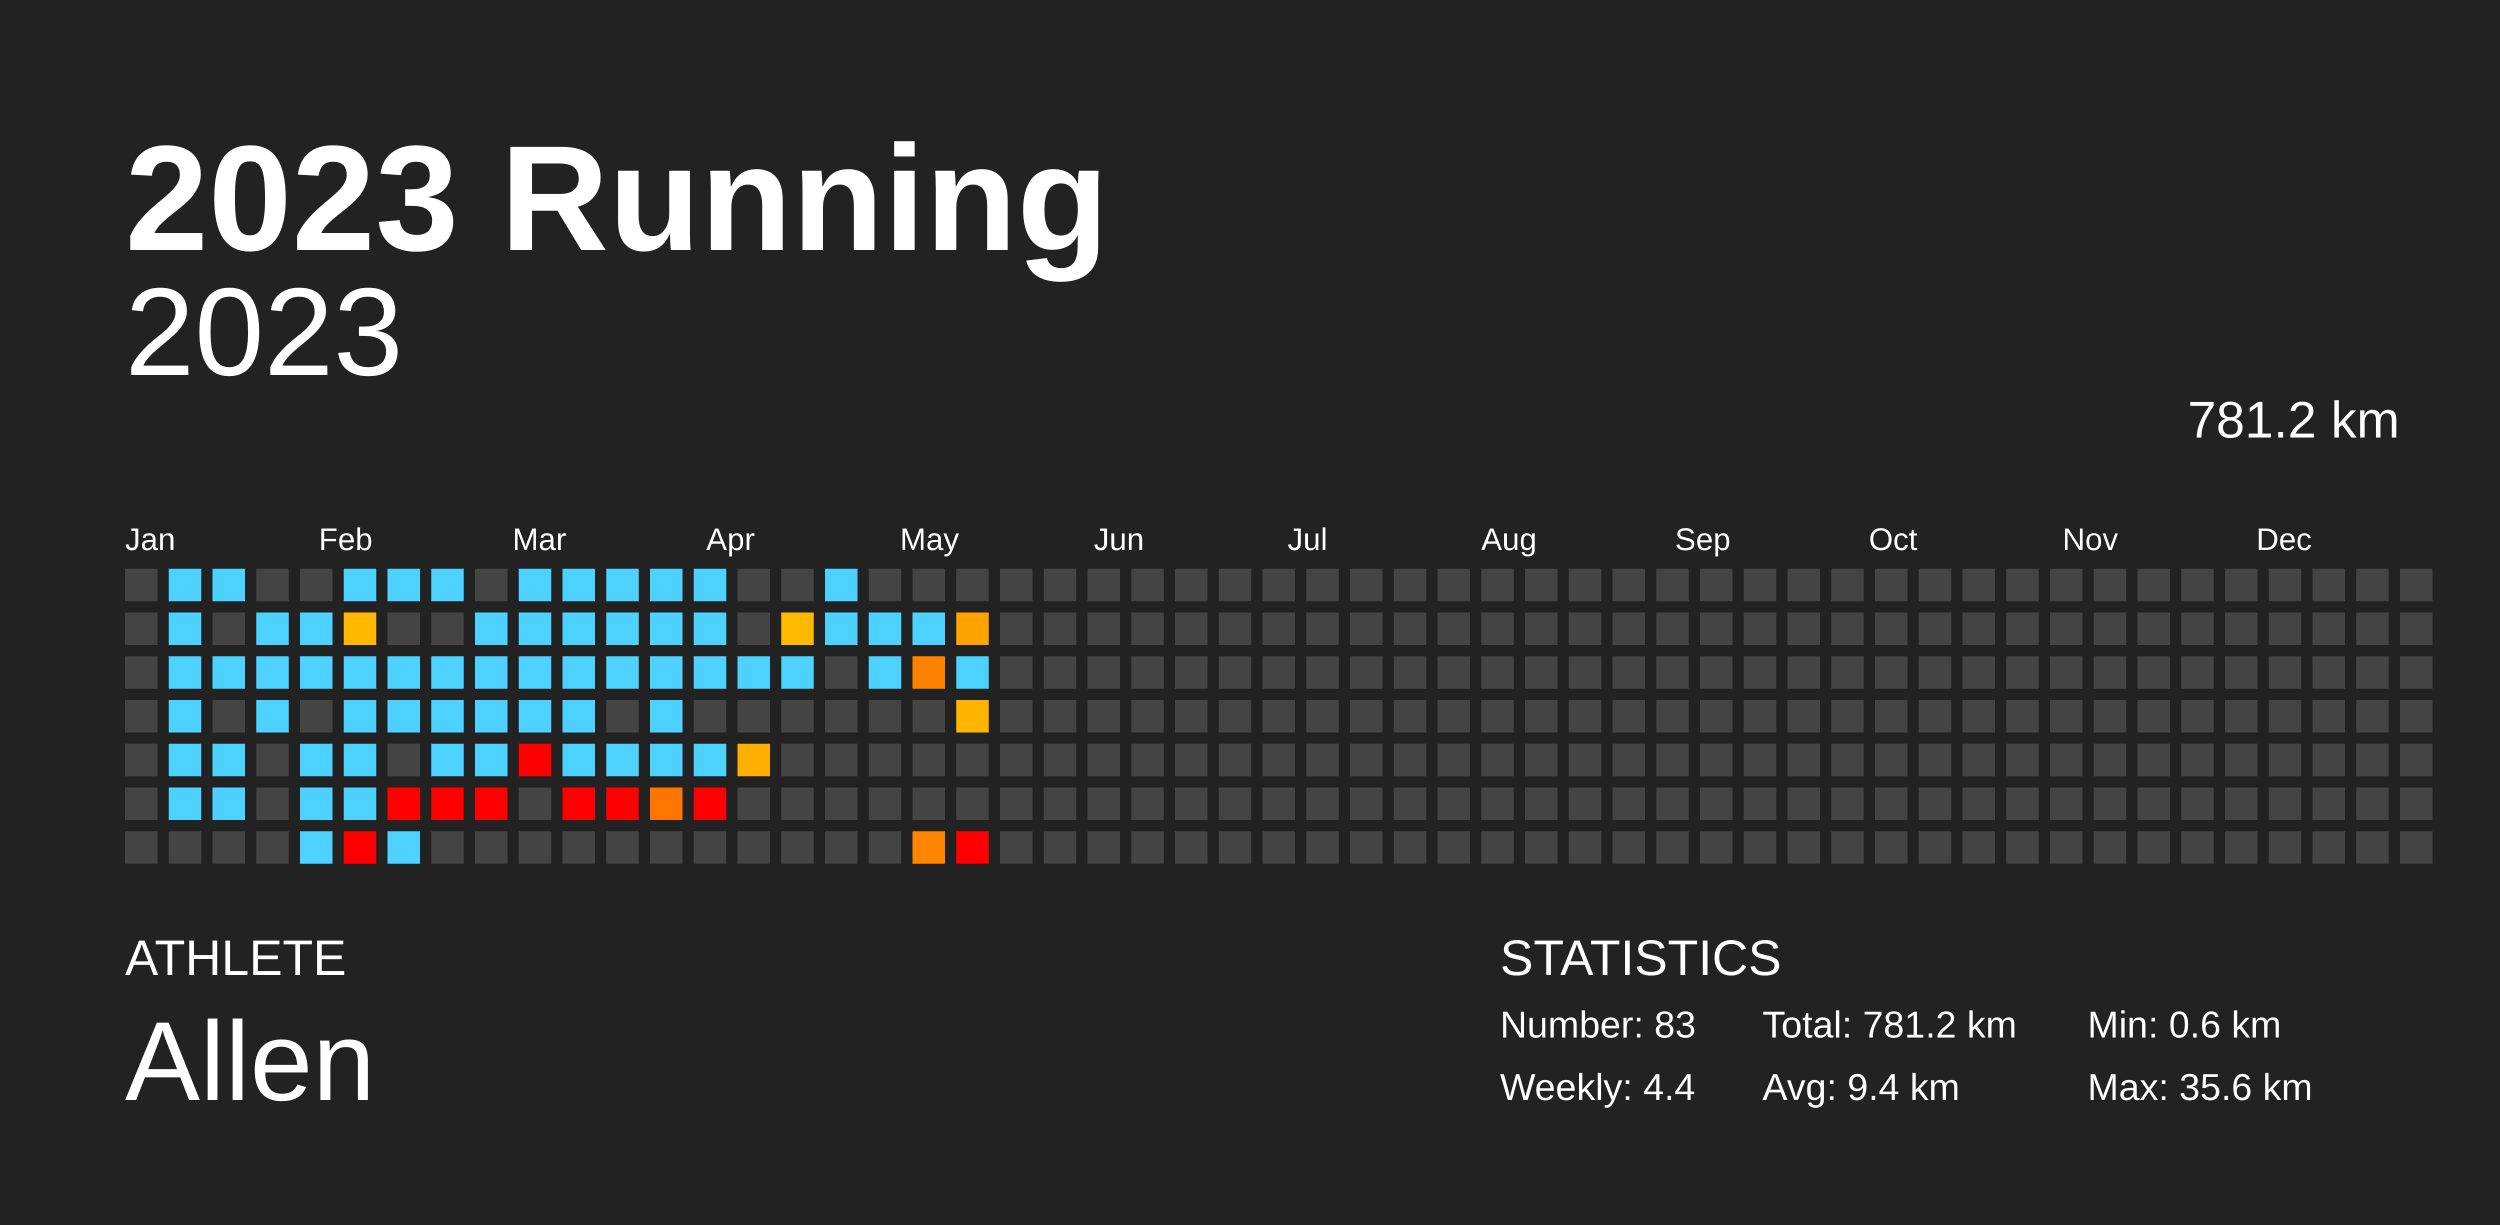
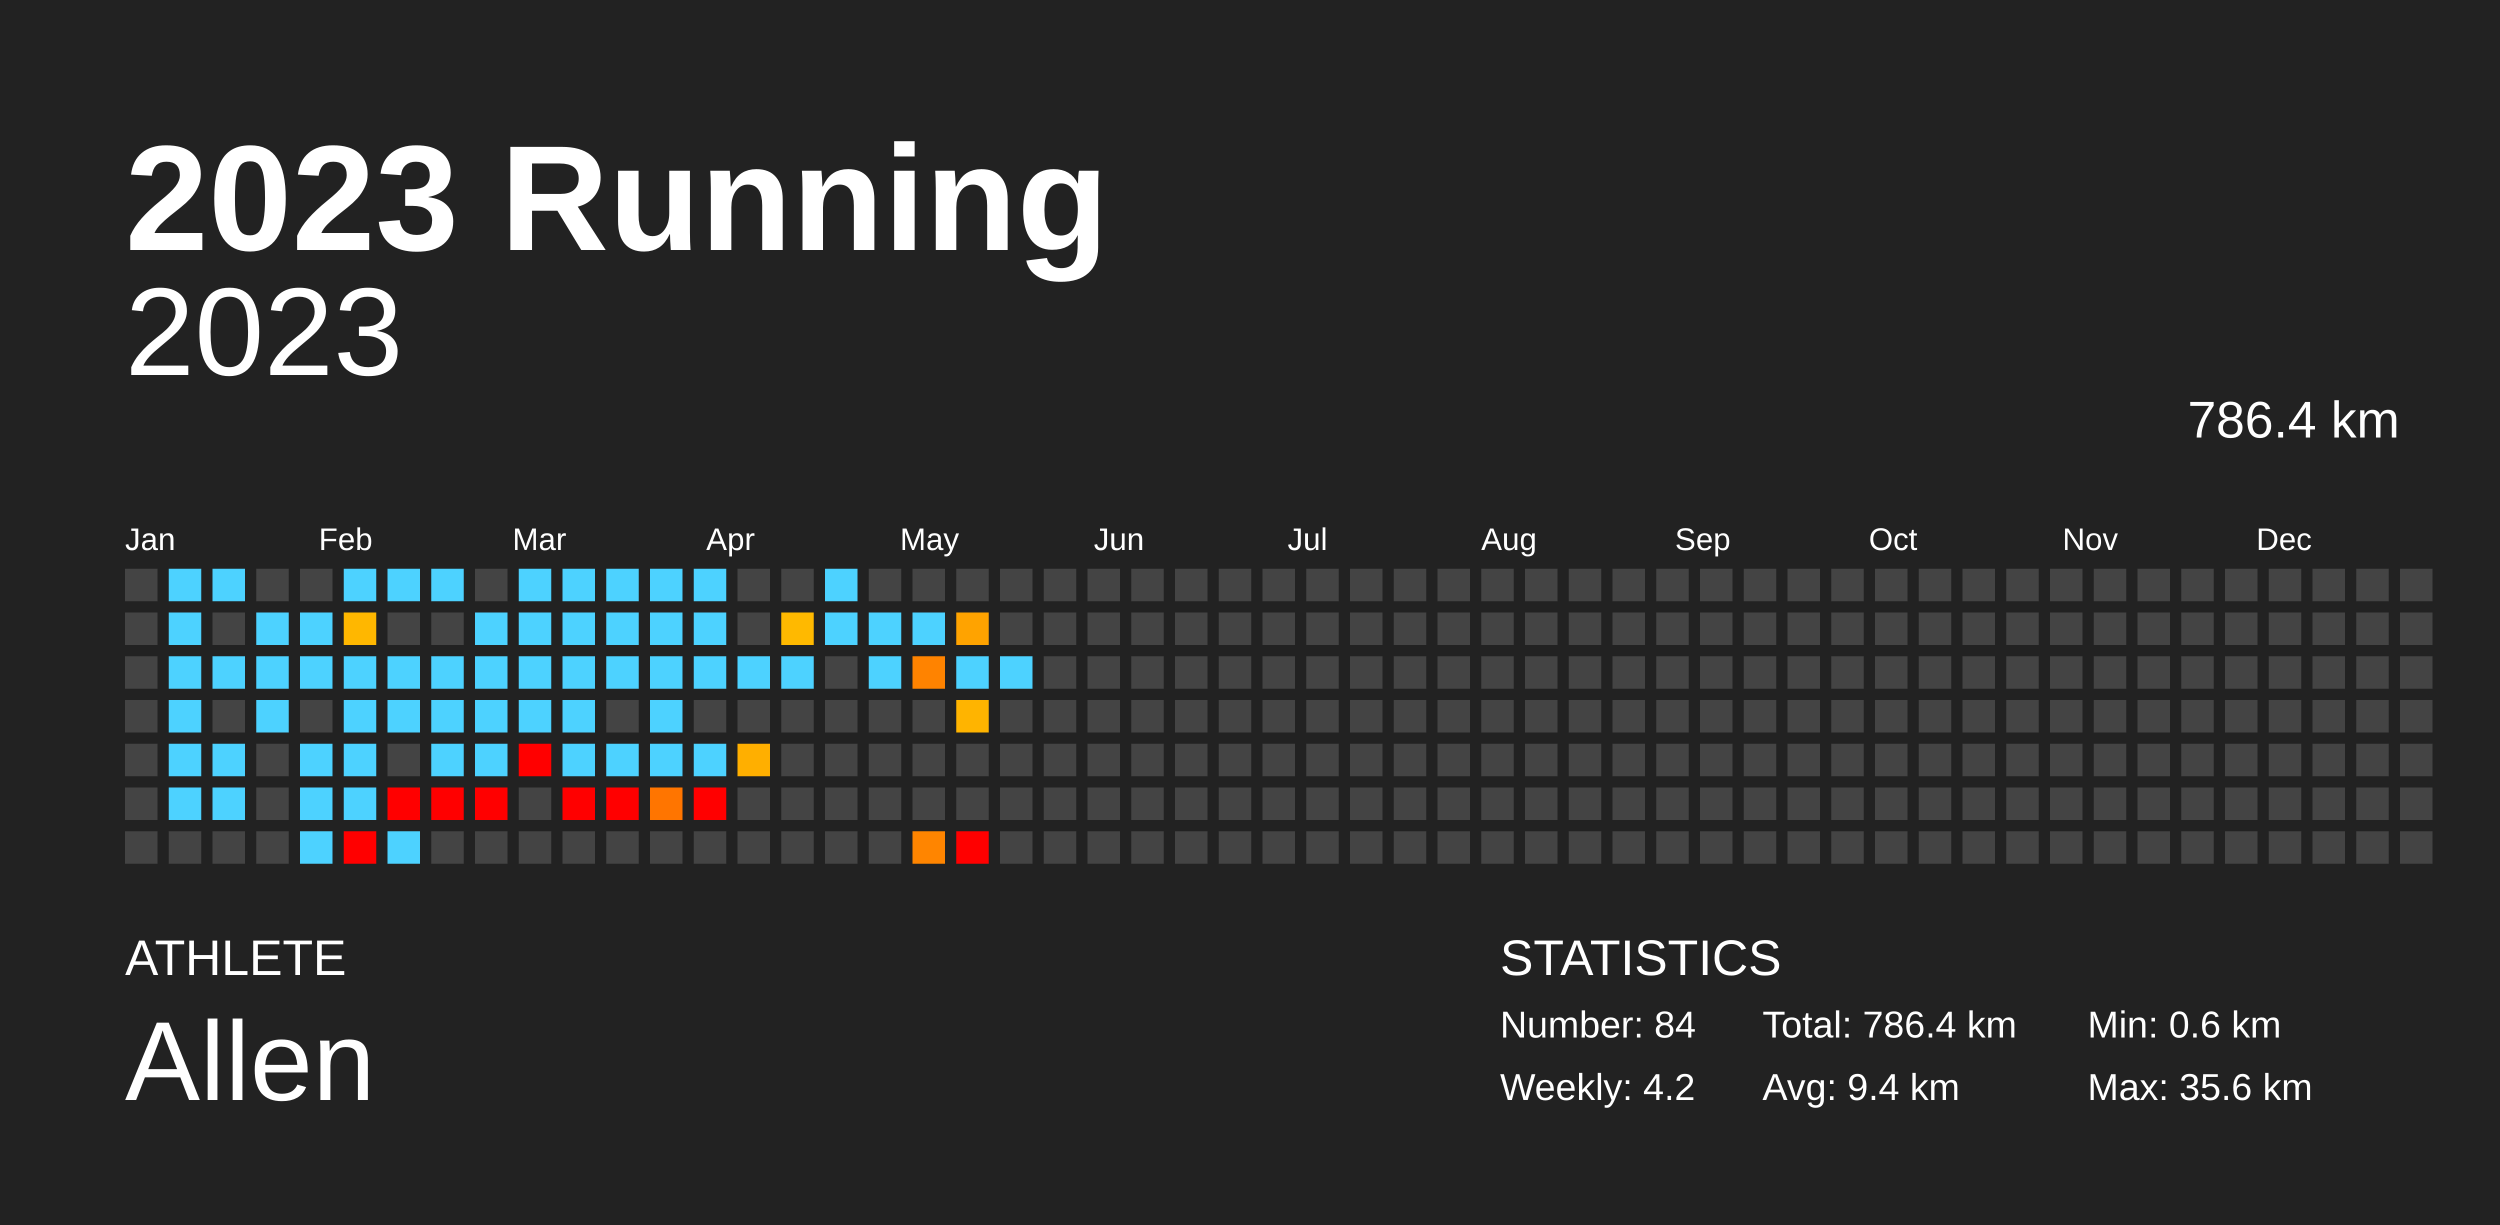
<svg xmlns="http://www.w3.org/2000/svg" baseProfile="full" height="98mm" version="1.1" viewBox="0,0,200,98" width="200mm">
  <defs />
  <rect fill="#222222" height="98" width="200" x="0" y="0" />
  <text fill="#FFFFFF" style="font-size:12px; font-family:Arial; font-weight:bold;" x="10" y="20">2023 Running</text>
  <text fill="#FFFFFF" style="font-size:4px; font-family:Arial" x="10" y="78">ATHLETE</text>
  <text fill="#FFFFFF" style="font-size:9px; font-family:Arial" x="10" y="88">Allen</text>
  <text fill="#FFFFFF" style="font-size:4px; font-family:Arial" x="120" y="78">STATISTICS</text>
-   <text fill="#FFFFFF" style="font-size:3px; font-family:Arial" x="120" y="83">Number: 83</text>
-   <text fill="#FFFFFF" style="font-size:3px; font-family:Arial" x="120" y="88">Weekly: 4.4</text>
-   <text fill="#FFFFFF" style="font-size:3px; font-family:Arial" x="141" y="83">Total: 781.2 km</text>
+   <text fill="#FFFFFF" style="font-size:3px; font-family:Arial" x="120" y="83">Number: 84</text>
+   <text fill="#FFFFFF" style="font-size:3px; font-family:Arial" x="120" y="88">Weekly: 4.2</text>
+   <text fill="#FFFFFF" style="font-size:3px; font-family:Arial" x="141" y="83">Total: 786.4 km</text>
  <text fill="#FFFFFF" style="font-size:3px; font-family:Arial" x="141" y="88">Avg: 9.4 km</text>
  <text fill="#FFFFFF" style="font-size:3px; font-family:Arial" x="167" y="83">Min: 0.6 km</text>
  <text fill="#FFFFFF" style="font-size:3px; font-family:Arial" x="167" y="88">Max: 35.6 km</text>
  <text alignment-baseline="hanging" fill="#FFFFFF" style="font-size:10.0px; font-family:Arial;" x="10" y="30">2023</text>
-   <text alignment-baseline="hanging" fill="#FFFFFF" style="font-size:4.125px; font-family:Arial;" x="175" y="35">781.2 km</text>
+   <text alignment-baseline="hanging" fill="#FFFFFF" style="font-size:4.125px; font-family:Arial;" x="175" y="35">786.4 km</text>
  <text fill="#FFFFFF" style="font-size:2.5px; font-family:Arial" x="10.0" y="44">Jan</text>
  <text fill="#FFFFFF" style="font-size:2.5px; font-family:Arial" x="25.5" y="44">Feb</text>
  <text fill="#FFFFFF" style="font-size:2.5px; font-family:Arial" x="41.0" y="44">Mar</text>
  <text fill="#FFFFFF" style="font-size:2.5px; font-family:Arial" x="56.5" y="44">Apr</text>
  <text fill="#FFFFFF" style="font-size:2.5px; font-family:Arial" x="72.0" y="44">May</text>
  <text fill="#FFFFFF" style="font-size:2.5px; font-family:Arial" x="87.5" y="44">Jun</text>
  <text fill="#FFFFFF" style="font-size:2.5px; font-family:Arial" x="103.0" y="44">Jul</text>
  <text fill="#FFFFFF" style="font-size:2.5px; font-family:Arial" x="118.5" y="44">Aug</text>
  <text fill="#FFFFFF" style="font-size:2.5px; font-family:Arial" x="134.0" y="44">Sep</text>
  <text fill="#FFFFFF" style="font-size:2.5px; font-family:Arial" x="149.5" y="44">Oct</text>
  <text fill="#FFFFFF" style="font-size:2.5px; font-family:Arial" x="165.0" y="44">Nov</text>
  <text fill="#FFFFFF" style="font-size:2.5px; font-family:Arial" x="180.5" y="44">Dec</text>
  <rect fill="#444444" height="2.6" width="2.6" x="10.0" y="45.5" />
  <rect fill="#444444" height="2.6" width="2.6" x="10.0" y="49.0" />
  <rect fill="#444444" height="2.6" width="2.6" x="10.0" y="52.5" />
  <rect fill="#444444" height="2.6" width="2.6" x="10.0" y="56.0" />
  <rect fill="#444444" height="2.6" width="2.6" x="10.0" y="59.5" />
  <rect fill="#444444" height="2.6" width="2.6" x="10.0" y="63.0" />
  <rect fill="#444444" height="2.6" width="2.6" x="10.0" y="66.5" />
  <rect fill="#4dd2ff" height="2.6" width="2.6" x="13.5" y="45.5" />
  <rect fill="#4dd2ff" height="2.6" width="2.6" x="13.5" y="49.0" />
  <rect fill="#4dd2ff" height="2.6" width="2.6" x="13.5" y="52.5" />
  <rect fill="#4dd2ff" height="2.6" width="2.6" x="13.5" y="56.0" />
  <rect fill="#4dd2ff" height="2.6" width="2.6" x="13.5" y="59.5" />
  <rect fill="#4dd2ff" height="2.6" width="2.6" x="13.5" y="63.0" />
  <rect fill="#444444" height="2.6" width="2.6" x="13.5" y="66.5" />
  <rect fill="#4dd2ff" height="2.6" width="2.6" x="17.0" y="45.5" />
  <rect fill="#444444" height="2.6" width="2.6" x="17.0" y="49.0" />
  <rect fill="#4dd2ff" height="2.6" width="2.6" x="17.0" y="52.5" />
  <rect fill="#444444" height="2.6" width="2.6" x="17.0" y="56.0" />
  <rect fill="#4dd2ff" height="2.6" width="2.6" x="17.0" y="59.5" />
  <rect fill="#4dd2ff" height="2.6" width="2.6" x="17.0" y="63.0" />
  <rect fill="#444444" height="2.6" width="2.6" x="17.0" y="66.5" />
  <rect fill="#444444" height="2.6" width="2.6" x="20.5" y="45.5" />
  <rect fill="#4dd2ff" height="2.6" width="2.6" x="20.5" y="49.0" />
  <rect fill="#4dd2ff" height="2.6" width="2.6" x="20.5" y="52.5" />
  <rect fill="#4dd2ff" height="2.6" width="2.6" x="20.5" y="56.0" />
  <rect fill="#444444" height="2.6" width="2.6" x="20.5" y="59.5" />
  <rect fill="#444444" height="2.6" width="2.6" x="20.5" y="63.0" />
  <rect fill="#444444" height="2.6" width="2.6" x="20.5" y="66.5" />
  <rect fill="#444444" height="2.6" width="2.6" x="24.0" y="45.5" />
  <rect fill="#4dd2ff" height="2.6" width="2.6" x="24.0" y="49.0" />
  <rect fill="#4dd2ff" height="2.6" width="2.6" x="24.0" y="52.5" />
  <rect fill="#444444" height="2.6" width="2.6" x="24.0" y="56.0" />
  <rect fill="#4dd2ff" height="2.6" width="2.6" x="24.0" y="59.5" />
  <rect fill="#4dd2ff" height="2.6" width="2.6" x="24.0" y="63.0" />
  <rect fill="#4dd2ff" height="2.6" width="2.6" x="24.0" y="66.5" />
  <rect fill="#4dd2ff" height="2.6" width="2.6" x="27.5" y="45.5" />
  <rect fill="#ffb700" height="2.6" width="2.6" x="27.5" y="49.0" />
  <rect fill="#4dd2ff" height="2.6" width="2.6" x="27.5" y="52.5" />
  <rect fill="#4dd2ff" height="2.6" width="2.6" x="27.5" y="56.0" />
  <rect fill="#4dd2ff" height="2.6" width="2.6" x="27.5" y="59.5" />
  <rect fill="#4dd2ff" height="2.6" width="2.6" x="27.5" y="63.0" />
  <rect fill="red" height="2.6" width="2.6" x="27.5" y="66.5" />
  <rect fill="#4dd2ff" height="2.6" width="2.6" x="31.0" y="45.5" />
  <rect fill="#444444" height="2.6" width="2.6" x="31.0" y="49.0" />
  <rect fill="#4dd2ff" height="2.6" width="2.6" x="31.0" y="52.5" />
  <rect fill="#4dd2ff" height="2.6" width="2.6" x="31.0" y="56.0" />
  <rect fill="#444444" height="2.6" width="2.6" x="31.0" y="59.5" />
  <rect fill="red" height="2.6" width="2.6" x="31.0" y="63.0" />
  <rect fill="#4dd2ff" height="2.6" width="2.6" x="31.0" y="66.5" />
  <rect fill="#4dd2ff" height="2.6" width="2.6" x="34.5" y="45.5" />
  <rect fill="#444444" height="2.6" width="2.6" x="34.5" y="49.0" />
  <rect fill="#4dd2ff" height="2.6" width="2.6" x="34.5" y="52.5" />
  <rect fill="#4dd2ff" height="2.6" width="2.6" x="34.5" y="56.0" />
  <rect fill="#4dd2ff" height="2.6" width="2.6" x="34.5" y="59.5" />
  <rect fill="red" height="2.6" width="2.6" x="34.5" y="63.0" />
  <rect fill="#444444" height="2.6" width="2.6" x="34.5" y="66.5" />
  <rect fill="#444444" height="2.6" width="2.6" x="38.0" y="45.5" />
  <rect fill="#4dd2ff" height="2.6" width="2.6" x="38.0" y="49.0" />
  <rect fill="#4dd2ff" height="2.6" width="2.6" x="38.0" y="52.5" />
  <rect fill="#4dd2ff" height="2.6" width="2.6" x="38.0" y="56.0" />
  <rect fill="#4dd2ff" height="2.6" width="2.6" x="38.0" y="59.5" />
  <rect fill="red" height="2.6" width="2.6" x="38.0" y="63.0" />
  <rect fill="#444444" height="2.6" width="2.6" x="38.0" y="66.5" />
  <rect fill="#4dd2ff" height="2.6" width="2.6" x="41.5" y="45.5" />
  <rect fill="#4dd2ff" height="2.6" width="2.6" x="41.5" y="49.0" />
  <rect fill="#4dd2ff" height="2.6" width="2.6" x="41.5" y="52.5" />
  <rect fill="#4dd2ff" height="2.6" width="2.6" x="41.5" y="56.0" />
  <rect fill="red" height="2.6" width="2.6" x="41.5" y="59.5" />
  <rect fill="#444444" height="2.6" width="2.6" x="41.5" y="63.0" />
  <rect fill="#444444" height="2.6" width="2.6" x="41.5" y="66.5" />
  <rect fill="#4dd2ff" height="2.6" width="2.6" x="45.0" y="45.5" />
  <rect fill="#4dd2ff" height="2.6" width="2.6" x="45.0" y="49.0" />
  <rect fill="#4dd2ff" height="2.6" width="2.6" x="45.0" y="52.5" />
  <rect fill="#4dd2ff" height="2.6" width="2.6" x="45.0" y="56.0" />
  <rect fill="#4dd2ff" height="2.6" width="2.6" x="45.0" y="59.5" />
  <rect fill="red" height="2.6" width="2.6" x="45.0" y="63.0" />
  <rect fill="#444444" height="2.6" width="2.6" x="45.0" y="66.5" />
  <rect fill="#4dd2ff" height="2.6" width="2.6" x="48.5" y="45.5" />
  <rect fill="#4dd2ff" height="2.6" width="2.6" x="48.5" y="49.0" />
  <rect fill="#4dd2ff" height="2.6" width="2.6" x="48.5" y="52.5" />
  <rect fill="#444444" height="2.6" width="2.6" x="48.5" y="56.0" />
  <rect fill="#4dd2ff" height="2.6" width="2.6" x="48.5" y="59.5" />
  <rect fill="red" height="2.6" width="2.6" x="48.5" y="63.0" />
  <rect fill="#444444" height="2.6" width="2.6" x="48.5" y="66.5" />
  <rect fill="#4dd2ff" height="2.6" width="2.6" x="52.0" y="45.5" />
  <rect fill="#4dd2ff" height="2.6" width="2.6" x="52.0" y="49.0" />
  <rect fill="#4dd2ff" height="2.6" width="2.6" x="52.0" y="52.5" />
  <rect fill="#4dd2ff" height="2.6" width="2.6" x="52.0" y="56.0" />
  <rect fill="#4dd2ff" height="2.6" width="2.6" x="52.0" y="59.5" />
  <rect fill="#ff7500" height="2.6" width="2.6" x="52.0" y="63.0" />
  <rect fill="#444444" height="2.6" width="2.6" x="52.0" y="66.5" />
  <rect fill="#4dd2ff" height="2.6" width="2.6" x="55.5" y="45.5" />
  <rect fill="#4dd2ff" height="2.6" width="2.6" x="55.5" y="49.0" />
  <rect fill="#4dd2ff" height="2.6" width="2.6" x="55.5" y="52.5" />
  <rect fill="#444444" height="2.6" width="2.6" x="55.5" y="56.0" />
  <rect fill="#4dd2ff" height="2.6" width="2.6" x="55.5" y="59.5" />
  <rect fill="red" height="2.6" width="2.6" x="55.5" y="63.0" />
  <rect fill="#444444" height="2.6" width="2.6" x="55.5" y="66.5" />
  <rect fill="#444444" height="2.6" width="2.6" x="59.0" y="45.5" />
  <rect fill="#444444" height="2.6" width="2.6" x="59.0" y="49.0" />
  <rect fill="#4dd2ff" height="2.6" width="2.6" x="59.0" y="52.5" />
  <rect fill="#444444" height="2.6" width="2.6" x="59.0" y="56.0" />
  <rect fill="#ffaf00" height="2.6" width="2.6" x="59.0" y="59.5" />
  <rect fill="#444444" height="2.6" width="2.6" x="59.0" y="63.0" />
  <rect fill="#444444" height="2.6" width="2.6" x="59.0" y="66.5" />
  <rect fill="#444444" height="2.6" width="2.6" x="62.5" y="45.5" />
  <rect fill="#ffb900" height="2.6" width="2.6" x="62.5" y="49.0" />
  <rect fill="#4dd2ff" height="2.6" width="2.6" x="62.5" y="52.5" />
  <rect fill="#444444" height="2.6" width="2.6" x="62.5" y="56.0" />
  <rect fill="#444444" height="2.6" width="2.6" x="62.5" y="59.5" />
  <rect fill="#444444" height="2.6" width="2.6" x="62.5" y="63.0" />
  <rect fill="#444444" height="2.6" width="2.6" x="62.5" y="66.5" />
  <rect fill="#4dd2ff" height="2.6" width="2.6" x="66.0" y="45.5" />
  <rect fill="#4dd2ff" height="2.6" width="2.6" x="66.0" y="49.0" />
  <rect fill="#444444" height="2.6" width="2.6" x="66.0" y="52.5" />
  <rect fill="#444444" height="2.6" width="2.6" x="66.0" y="56.0" />
  <rect fill="#444444" height="2.6" width="2.6" x="66.0" y="59.5" />
  <rect fill="#444444" height="2.6" width="2.6" x="66.0" y="63.0" />
  <rect fill="#444444" height="2.6" width="2.6" x="66.0" y="66.5" />
  <rect fill="#444444" height="2.6" width="2.6" x="69.5" y="45.5" />
  <rect fill="#4dd2ff" height="2.6" width="2.6" x="69.5" y="49.0" />
  <rect fill="#4dd2ff" height="2.6" width="2.6" x="69.5" y="52.5" />
  <rect fill="#444444" height="2.6" width="2.6" x="69.5" y="56.0" />
  <rect fill="#444444" height="2.6" width="2.6" x="69.5" y="59.5" />
  <rect fill="#444444" height="2.6" width="2.6" x="69.5" y="63.0" />
  <rect fill="#444444" height="2.6" width="2.6" x="69.5" y="66.5" />
  <rect fill="#444444" height="2.6" width="2.6" x="73.0" y="45.5" />
  <rect fill="#4dd2ff" height="2.6" width="2.6" x="73.0" y="49.0" />
  <rect fill="#ff8300" height="2.6" width="2.6" x="73.0" y="52.5" />
  <rect fill="#444444" height="2.6" width="2.6" x="73.0" y="56.0" />
  <rect fill="#444444" height="2.6" width="2.6" x="73.0" y="59.5" />
  <rect fill="#444444" height="2.6" width="2.6" x="73.0" y="63.0" />
  <rect fill="#ff8500" height="2.6" width="2.6" x="73.0" y="66.5" />
  <rect fill="#444444" height="2.6" width="2.6" x="76.5" y="45.5" />
  <rect fill="#ffa300" height="2.6" width="2.6" x="76.5" y="49.0" />
  <rect fill="#4dd2ff" height="2.6" width="2.6" x="76.5" y="52.5" />
  <rect fill="#ffb400" height="2.6" width="2.6" x="76.5" y="56.0" />
  <rect fill="#444444" height="2.6" width="2.6" x="76.5" y="59.5" />
  <rect fill="#444444" height="2.6" width="2.6" x="76.5" y="63.0" />
  <rect fill="red" height="2.6" width="2.6" x="76.5" y="66.5" />
  <rect fill="#444444" height="2.6" width="2.6" x="80.0" y="45.5" />
  <rect fill="#444444" height="2.6" width="2.6" x="80.0" y="49.0" />
-   <rect fill="#444444" height="2.6" width="2.6" x="80.0" y="52.5" />
+   <rect fill="#4dd2ff" height="2.6" width="2.6" x="80.0" y="52.5" />
  <rect fill="#444444" height="2.6" width="2.6" x="80.0" y="56.0" />
  <rect fill="#444444" height="2.6" width="2.6" x="80.0" y="59.5" />
  <rect fill="#444444" height="2.6" width="2.6" x="80.0" y="63.0" />
  <rect fill="#444444" height="2.6" width="2.6" x="80.0" y="66.5" />
  <rect fill="#444444" height="2.6" width="2.6" x="83.5" y="45.5" />
  <rect fill="#444444" height="2.6" width="2.6" x="83.5" y="49.0" />
  <rect fill="#444444" height="2.6" width="2.6" x="83.5" y="52.5" />
  <rect fill="#444444" height="2.6" width="2.6" x="83.5" y="56.0" />
  <rect fill="#444444" height="2.6" width="2.6" x="83.5" y="59.5" />
  <rect fill="#444444" height="2.6" width="2.6" x="83.5" y="63.0" />
  <rect fill="#444444" height="2.6" width="2.6" x="83.5" y="66.5" />
  <rect fill="#444444" height="2.6" width="2.6" x="87.0" y="45.5" />
  <rect fill="#444444" height="2.6" width="2.6" x="87.0" y="49.0" />
  <rect fill="#444444" height="2.6" width="2.6" x="87.0" y="52.5" />
  <rect fill="#444444" height="2.6" width="2.6" x="87.0" y="56.0" />
  <rect fill="#444444" height="2.6" width="2.6" x="87.0" y="59.5" />
  <rect fill="#444444" height="2.6" width="2.6" x="87.0" y="63.0" />
  <rect fill="#444444" height="2.6" width="2.6" x="87.0" y="66.5" />
  <rect fill="#444444" height="2.6" width="2.6" x="90.5" y="45.5" />
  <rect fill="#444444" height="2.6" width="2.6" x="90.5" y="49.0" />
  <rect fill="#444444" height="2.6" width="2.6" x="90.5" y="52.5" />
  <rect fill="#444444" height="2.6" width="2.6" x="90.5" y="56.0" />
  <rect fill="#444444" height="2.6" width="2.6" x="90.5" y="59.5" />
  <rect fill="#444444" height="2.6" width="2.6" x="90.5" y="63.0" />
  <rect fill="#444444" height="2.6" width="2.6" x="90.5" y="66.5" />
  <rect fill="#444444" height="2.6" width="2.6" x="94.0" y="45.5" />
  <rect fill="#444444" height="2.6" width="2.6" x="94.0" y="49.0" />
  <rect fill="#444444" height="2.6" width="2.6" x="94.0" y="52.5" />
  <rect fill="#444444" height="2.6" width="2.6" x="94.0" y="56.0" />
  <rect fill="#444444" height="2.6" width="2.6" x="94.0" y="59.5" />
  <rect fill="#444444" height="2.6" width="2.6" x="94.0" y="63.0" />
  <rect fill="#444444" height="2.6" width="2.6" x="94.0" y="66.5" />
  <rect fill="#444444" height="2.6" width="2.6" x="97.5" y="45.5" />
  <rect fill="#444444" height="2.6" width="2.6" x="97.5" y="49.0" />
  <rect fill="#444444" height="2.6" width="2.6" x="97.5" y="52.5" />
  <rect fill="#444444" height="2.6" width="2.6" x="97.5" y="56.0" />
  <rect fill="#444444" height="2.6" width="2.6" x="97.5" y="59.5" />
  <rect fill="#444444" height="2.6" width="2.6" x="97.5" y="63.0" />
  <rect fill="#444444" height="2.6" width="2.6" x="97.5" y="66.5" />
  <rect fill="#444444" height="2.6" width="2.6" x="101.0" y="45.5" />
  <rect fill="#444444" height="2.6" width="2.6" x="101.0" y="49.0" />
  <rect fill="#444444" height="2.6" width="2.6" x="101.0" y="52.5" />
  <rect fill="#444444" height="2.6" width="2.6" x="101.0" y="56.0" />
  <rect fill="#444444" height="2.6" width="2.6" x="101.0" y="59.5" />
  <rect fill="#444444" height="2.6" width="2.6" x="101.0" y="63.0" />
  <rect fill="#444444" height="2.6" width="2.6" x="101.0" y="66.5" />
  <rect fill="#444444" height="2.6" width="2.6" x="104.5" y="45.5" />
  <rect fill="#444444" height="2.6" width="2.6" x="104.5" y="49.0" />
  <rect fill="#444444" height="2.6" width="2.6" x="104.5" y="52.5" />
  <rect fill="#444444" height="2.6" width="2.6" x="104.5" y="56.0" />
  <rect fill="#444444" height="2.6" width="2.6" x="104.5" y="59.5" />
  <rect fill="#444444" height="2.6" width="2.6" x="104.5" y="63.0" />
  <rect fill="#444444" height="2.6" width="2.6" x="104.5" y="66.5" />
  <rect fill="#444444" height="2.6" width="2.6" x="108.0" y="45.5" />
  <rect fill="#444444" height="2.6" width="2.6" x="108.0" y="49.0" />
  <rect fill="#444444" height="2.6" width="2.6" x="108.0" y="52.5" />
  <rect fill="#444444" height="2.6" width="2.6" x="108.0" y="56.0" />
  <rect fill="#444444" height="2.6" width="2.6" x="108.0" y="59.5" />
  <rect fill="#444444" height="2.6" width="2.6" x="108.0" y="63.0" />
  <rect fill="#444444" height="2.6" width="2.6" x="108.0" y="66.5" />
  <rect fill="#444444" height="2.6" width="2.6" x="111.5" y="45.5" />
  <rect fill="#444444" height="2.6" width="2.6" x="111.5" y="49.0" />
  <rect fill="#444444" height="2.6" width="2.6" x="111.5" y="52.5" />
  <rect fill="#444444" height="2.6" width="2.6" x="111.5" y="56.0" />
  <rect fill="#444444" height="2.6" width="2.6" x="111.5" y="59.5" />
  <rect fill="#444444" height="2.6" width="2.6" x="111.5" y="63.0" />
  <rect fill="#444444" height="2.6" width="2.6" x="111.5" y="66.5" />
  <rect fill="#444444" height="2.6" width="2.6" x="115.0" y="45.5" />
  <rect fill="#444444" height="2.6" width="2.6" x="115.0" y="49.0" />
  <rect fill="#444444" height="2.6" width="2.6" x="115.0" y="52.5" />
  <rect fill="#444444" height="2.6" width="2.6" x="115.0" y="56.0" />
  <rect fill="#444444" height="2.6" width="2.6" x="115.0" y="59.5" />
  <rect fill="#444444" height="2.6" width="2.6" x="115.0" y="63.0" />
  <rect fill="#444444" height="2.6" width="2.6" x="115.0" y="66.5" />
  <rect fill="#444444" height="2.6" width="2.6" x="118.5" y="45.5" />
  <rect fill="#444444" height="2.6" width="2.6" x="118.5" y="49.0" />
  <rect fill="#444444" height="2.6" width="2.6" x="118.5" y="52.5" />
  <rect fill="#444444" height="2.6" width="2.6" x="118.5" y="56.0" />
  <rect fill="#444444" height="2.6" width="2.6" x="118.5" y="59.5" />
  <rect fill="#444444" height="2.6" width="2.6" x="118.5" y="63.0" />
  <rect fill="#444444" height="2.6" width="2.6" x="118.5" y="66.5" />
  <rect fill="#444444" height="2.6" width="2.6" x="122.0" y="45.5" />
  <rect fill="#444444" height="2.6" width="2.6" x="122.0" y="49.0" />
  <rect fill="#444444" height="2.6" width="2.6" x="122.0" y="52.5" />
  <rect fill="#444444" height="2.6" width="2.6" x="122.0" y="56.0" />
  <rect fill="#444444" height="2.6" width="2.6" x="122.0" y="59.5" />
  <rect fill="#444444" height="2.6" width="2.6" x="122.0" y="63.0" />
  <rect fill="#444444" height="2.6" width="2.6" x="122.0" y="66.5" />
  <rect fill="#444444" height="2.6" width="2.6" x="125.5" y="45.5" />
  <rect fill="#444444" height="2.6" width="2.6" x="125.5" y="49.0" />
  <rect fill="#444444" height="2.6" width="2.6" x="125.5" y="52.5" />
  <rect fill="#444444" height="2.6" width="2.6" x="125.5" y="56.0" />
  <rect fill="#444444" height="2.6" width="2.6" x="125.5" y="59.5" />
  <rect fill="#444444" height="2.6" width="2.6" x="125.5" y="63.0" />
  <rect fill="#444444" height="2.6" width="2.6" x="125.5" y="66.5" />
  <rect fill="#444444" height="2.6" width="2.6" x="129.0" y="45.5" />
  <rect fill="#444444" height="2.6" width="2.6" x="129.0" y="49.0" />
  <rect fill="#444444" height="2.6" width="2.6" x="129.0" y="52.5" />
  <rect fill="#444444" height="2.6" width="2.6" x="129.0" y="56.0" />
  <rect fill="#444444" height="2.6" width="2.6" x="129.0" y="59.5" />
  <rect fill="#444444" height="2.6" width="2.6" x="129.0" y="63.0" />
  <rect fill="#444444" height="2.6" width="2.6" x="129.0" y="66.5" />
  <rect fill="#444444" height="2.6" width="2.6" x="132.5" y="45.5" />
  <rect fill="#444444" height="2.6" width="2.6" x="132.5" y="49.0" />
  <rect fill="#444444" height="2.6" width="2.6" x="132.5" y="52.5" />
  <rect fill="#444444" height="2.6" width="2.6" x="132.5" y="56.0" />
  <rect fill="#444444" height="2.6" width="2.6" x="132.5" y="59.5" />
  <rect fill="#444444" height="2.6" width="2.6" x="132.5" y="63.0" />
  <rect fill="#444444" height="2.6" width="2.6" x="132.5" y="66.5" />
  <rect fill="#444444" height="2.6" width="2.6" x="136.0" y="45.5" />
  <rect fill="#444444" height="2.6" width="2.6" x="136.0" y="49.0" />
  <rect fill="#444444" height="2.6" width="2.6" x="136.0" y="52.5" />
  <rect fill="#444444" height="2.6" width="2.6" x="136.0" y="56.0" />
  <rect fill="#444444" height="2.6" width="2.6" x="136.0" y="59.5" />
  <rect fill="#444444" height="2.6" width="2.6" x="136.0" y="63.0" />
  <rect fill="#444444" height="2.6" width="2.6" x="136.0" y="66.5" />
  <rect fill="#444444" height="2.6" width="2.6" x="139.5" y="45.5" />
  <rect fill="#444444" height="2.6" width="2.6" x="139.5" y="49.0" />
  <rect fill="#444444" height="2.6" width="2.6" x="139.5" y="52.5" />
  <rect fill="#444444" height="2.6" width="2.6" x="139.5" y="56.0" />
  <rect fill="#444444" height="2.6" width="2.6" x="139.5" y="59.5" />
  <rect fill="#444444" height="2.6" width="2.6" x="139.5" y="63.0" />
  <rect fill="#444444" height="2.6" width="2.6" x="139.5" y="66.5" />
  <rect fill="#444444" height="2.6" width="2.6" x="143.0" y="45.5" />
  <rect fill="#444444" height="2.6" width="2.6" x="143.0" y="49.0" />
  <rect fill="#444444" height="2.6" width="2.6" x="143.0" y="52.5" />
  <rect fill="#444444" height="2.6" width="2.6" x="143.0" y="56.0" />
  <rect fill="#444444" height="2.6" width="2.6" x="143.0" y="59.5" />
  <rect fill="#444444" height="2.6" width="2.6" x="143.0" y="63.0" />
  <rect fill="#444444" height="2.6" width="2.6" x="143.0" y="66.5" />
  <rect fill="#444444" height="2.6" width="2.6" x="146.5" y="45.5" />
  <rect fill="#444444" height="2.6" width="2.6" x="146.5" y="49.0" />
  <rect fill="#444444" height="2.6" width="2.6" x="146.5" y="52.5" />
  <rect fill="#444444" height="2.6" width="2.6" x="146.5" y="56.0" />
  <rect fill="#444444" height="2.6" width="2.6" x="146.5" y="59.5" />
  <rect fill="#444444" height="2.6" width="2.6" x="146.5" y="63.0" />
  <rect fill="#444444" height="2.6" width="2.6" x="146.5" y="66.5" />
  <rect fill="#444444" height="2.6" width="2.6" x="150.0" y="45.5" />
  <rect fill="#444444" height="2.6" width="2.6" x="150.0" y="49.0" />
  <rect fill="#444444" height="2.6" width="2.6" x="150.0" y="52.5" />
  <rect fill="#444444" height="2.6" width="2.6" x="150.0" y="56.0" />
  <rect fill="#444444" height="2.6" width="2.6" x="150.0" y="59.5" />
  <rect fill="#444444" height="2.6" width="2.6" x="150.0" y="63.0" />
  <rect fill="#444444" height="2.6" width="2.6" x="150.0" y="66.5" />
  <rect fill="#444444" height="2.6" width="2.6" x="153.5" y="45.5" />
  <rect fill="#444444" height="2.6" width="2.6" x="153.5" y="49.0" />
  <rect fill="#444444" height="2.6" width="2.6" x="153.5" y="52.5" />
  <rect fill="#444444" height="2.6" width="2.6" x="153.5" y="56.0" />
  <rect fill="#444444" height="2.6" width="2.6" x="153.5" y="59.5" />
  <rect fill="#444444" height="2.6" width="2.6" x="153.5" y="63.0" />
  <rect fill="#444444" height="2.6" width="2.6" x="153.5" y="66.5" />
  <rect fill="#444444" height="2.6" width="2.6" x="157.0" y="45.5" />
  <rect fill="#444444" height="2.6" width="2.6" x="157.0" y="49.0" />
  <rect fill="#444444" height="2.6" width="2.6" x="157.0" y="52.5" />
  <rect fill="#444444" height="2.6" width="2.6" x="157.0" y="56.0" />
  <rect fill="#444444" height="2.6" width="2.6" x="157.0" y="59.5" />
  <rect fill="#444444" height="2.6" width="2.6" x="157.0" y="63.0" />
  <rect fill="#444444" height="2.6" width="2.6" x="157.0" y="66.5" />
  <rect fill="#444444" height="2.6" width="2.6" x="160.5" y="45.5" />
  <rect fill="#444444" height="2.6" width="2.6" x="160.5" y="49.0" />
  <rect fill="#444444" height="2.6" width="2.6" x="160.5" y="52.5" />
  <rect fill="#444444" height="2.6" width="2.6" x="160.5" y="56.0" />
  <rect fill="#444444" height="2.6" width="2.6" x="160.5" y="59.5" />
  <rect fill="#444444" height="2.6" width="2.6" x="160.5" y="63.0" />
  <rect fill="#444444" height="2.6" width="2.6" x="160.5" y="66.5" />
  <rect fill="#444444" height="2.6" width="2.6" x="164.0" y="45.5" />
  <rect fill="#444444" height="2.6" width="2.6" x="164.0" y="49.0" />
  <rect fill="#444444" height="2.6" width="2.6" x="164.0" y="52.5" />
  <rect fill="#444444" height="2.6" width="2.6" x="164.0" y="56.0" />
  <rect fill="#444444" height="2.6" width="2.6" x="164.0" y="59.5" />
  <rect fill="#444444" height="2.6" width="2.6" x="164.0" y="63.0" />
  <rect fill="#444444" height="2.6" width="2.6" x="164.0" y="66.5" />
  <rect fill="#444444" height="2.6" width="2.6" x="167.5" y="45.5" />
  <rect fill="#444444" height="2.6" width="2.6" x="167.5" y="49.0" />
  <rect fill="#444444" height="2.6" width="2.6" x="167.5" y="52.5" />
  <rect fill="#444444" height="2.6" width="2.6" x="167.5" y="56.0" />
  <rect fill="#444444" height="2.6" width="2.6" x="167.5" y="59.5" />
  <rect fill="#444444" height="2.6" width="2.6" x="167.5" y="63.0" />
  <rect fill="#444444" height="2.6" width="2.6" x="167.5" y="66.5" />
  <rect fill="#444444" height="2.6" width="2.6" x="171.0" y="45.5" />
  <rect fill="#444444" height="2.6" width="2.6" x="171.0" y="49.0" />
  <rect fill="#444444" height="2.6" width="2.6" x="171.0" y="52.5" />
  <rect fill="#444444" height="2.6" width="2.6" x="171.0" y="56.0" />
  <rect fill="#444444" height="2.6" width="2.6" x="171.0" y="59.5" />
  <rect fill="#444444" height="2.6" width="2.6" x="171.0" y="63.0" />
  <rect fill="#444444" height="2.6" width="2.6" x="171.0" y="66.5" />
  <rect fill="#444444" height="2.6" width="2.6" x="174.5" y="45.5" />
  <rect fill="#444444" height="2.6" width="2.6" x="174.5" y="49.0" />
  <rect fill="#444444" height="2.6" width="2.6" x="174.5" y="52.5" />
  <rect fill="#444444" height="2.6" width="2.6" x="174.5" y="56.0" />
  <rect fill="#444444" height="2.6" width="2.6" x="174.5" y="59.5" />
  <rect fill="#444444" height="2.6" width="2.6" x="174.5" y="63.0" />
  <rect fill="#444444" height="2.6" width="2.6" x="174.5" y="66.5" />
  <rect fill="#444444" height="2.6" width="2.6" x="178.0" y="45.5" />
  <rect fill="#444444" height="2.6" width="2.6" x="178.0" y="49.0" />
  <rect fill="#444444" height="2.6" width="2.6" x="178.0" y="52.5" />
  <rect fill="#444444" height="2.6" width="2.6" x="178.0" y="56.0" />
  <rect fill="#444444" height="2.6" width="2.6" x="178.0" y="59.5" />
  <rect fill="#444444" height="2.6" width="2.6" x="178.0" y="63.0" />
  <rect fill="#444444" height="2.6" width="2.6" x="178.0" y="66.5" />
  <rect fill="#444444" height="2.6" width="2.6" x="181.5" y="45.5" />
  <rect fill="#444444" height="2.6" width="2.6" x="181.5" y="49.0" />
  <rect fill="#444444" height="2.6" width="2.6" x="181.5" y="52.5" />
  <rect fill="#444444" height="2.6" width="2.6" x="181.5" y="56.0" />
  <rect fill="#444444" height="2.6" width="2.6" x="181.5" y="59.5" />
  <rect fill="#444444" height="2.6" width="2.6" x="181.5" y="63.0" />
  <rect fill="#444444" height="2.6" width="2.6" x="181.5" y="66.5" />
  <rect fill="#444444" height="2.6" width="2.6" x="185.0" y="45.5" />
  <rect fill="#444444" height="2.6" width="2.6" x="185.0" y="49.0" />
  <rect fill="#444444" height="2.6" width="2.6" x="185.0" y="52.5" />
  <rect fill="#444444" height="2.6" width="2.6" x="185.0" y="56.0" />
  <rect fill="#444444" height="2.6" width="2.6" x="185.0" y="59.5" />
  <rect fill="#444444" height="2.6" width="2.6" x="185.0" y="63.0" />
  <rect fill="#444444" height="2.6" width="2.6" x="185.0" y="66.5" />
  <rect fill="#444444" height="2.6" width="2.6" x="188.5" y="45.5" />
  <rect fill="#444444" height="2.6" width="2.6" x="188.5" y="49.0" />
  <rect fill="#444444" height="2.6" width="2.6" x="188.5" y="52.5" />
  <rect fill="#444444" height="2.6" width="2.6" x="188.5" y="56.0" />
  <rect fill="#444444" height="2.6" width="2.6" x="188.5" y="59.5" />
  <rect fill="#444444" height="2.6" width="2.6" x="188.5" y="63.0" />
  <rect fill="#444444" height="2.6" width="2.6" x="188.5" y="66.5" />
  <rect fill="#444444" height="2.6" width="2.6" x="192.0" y="45.5" />
  <rect fill="#444444" height="2.6" width="2.6" x="192.0" y="49.0" />
  <rect fill="#444444" height="2.6" width="2.6" x="192.0" y="52.5" />
  <rect fill="#444444" height="2.6" width="2.6" x="192.0" y="56.0" />
  <rect fill="#444444" height="2.6" width="2.6" x="192.0" y="59.5" />
  <rect fill="#444444" height="2.6" width="2.6" x="192.0" y="63.0" />
  <rect fill="#444444" height="2.6" width="2.6" x="192.0" y="66.5" />
</svg>
